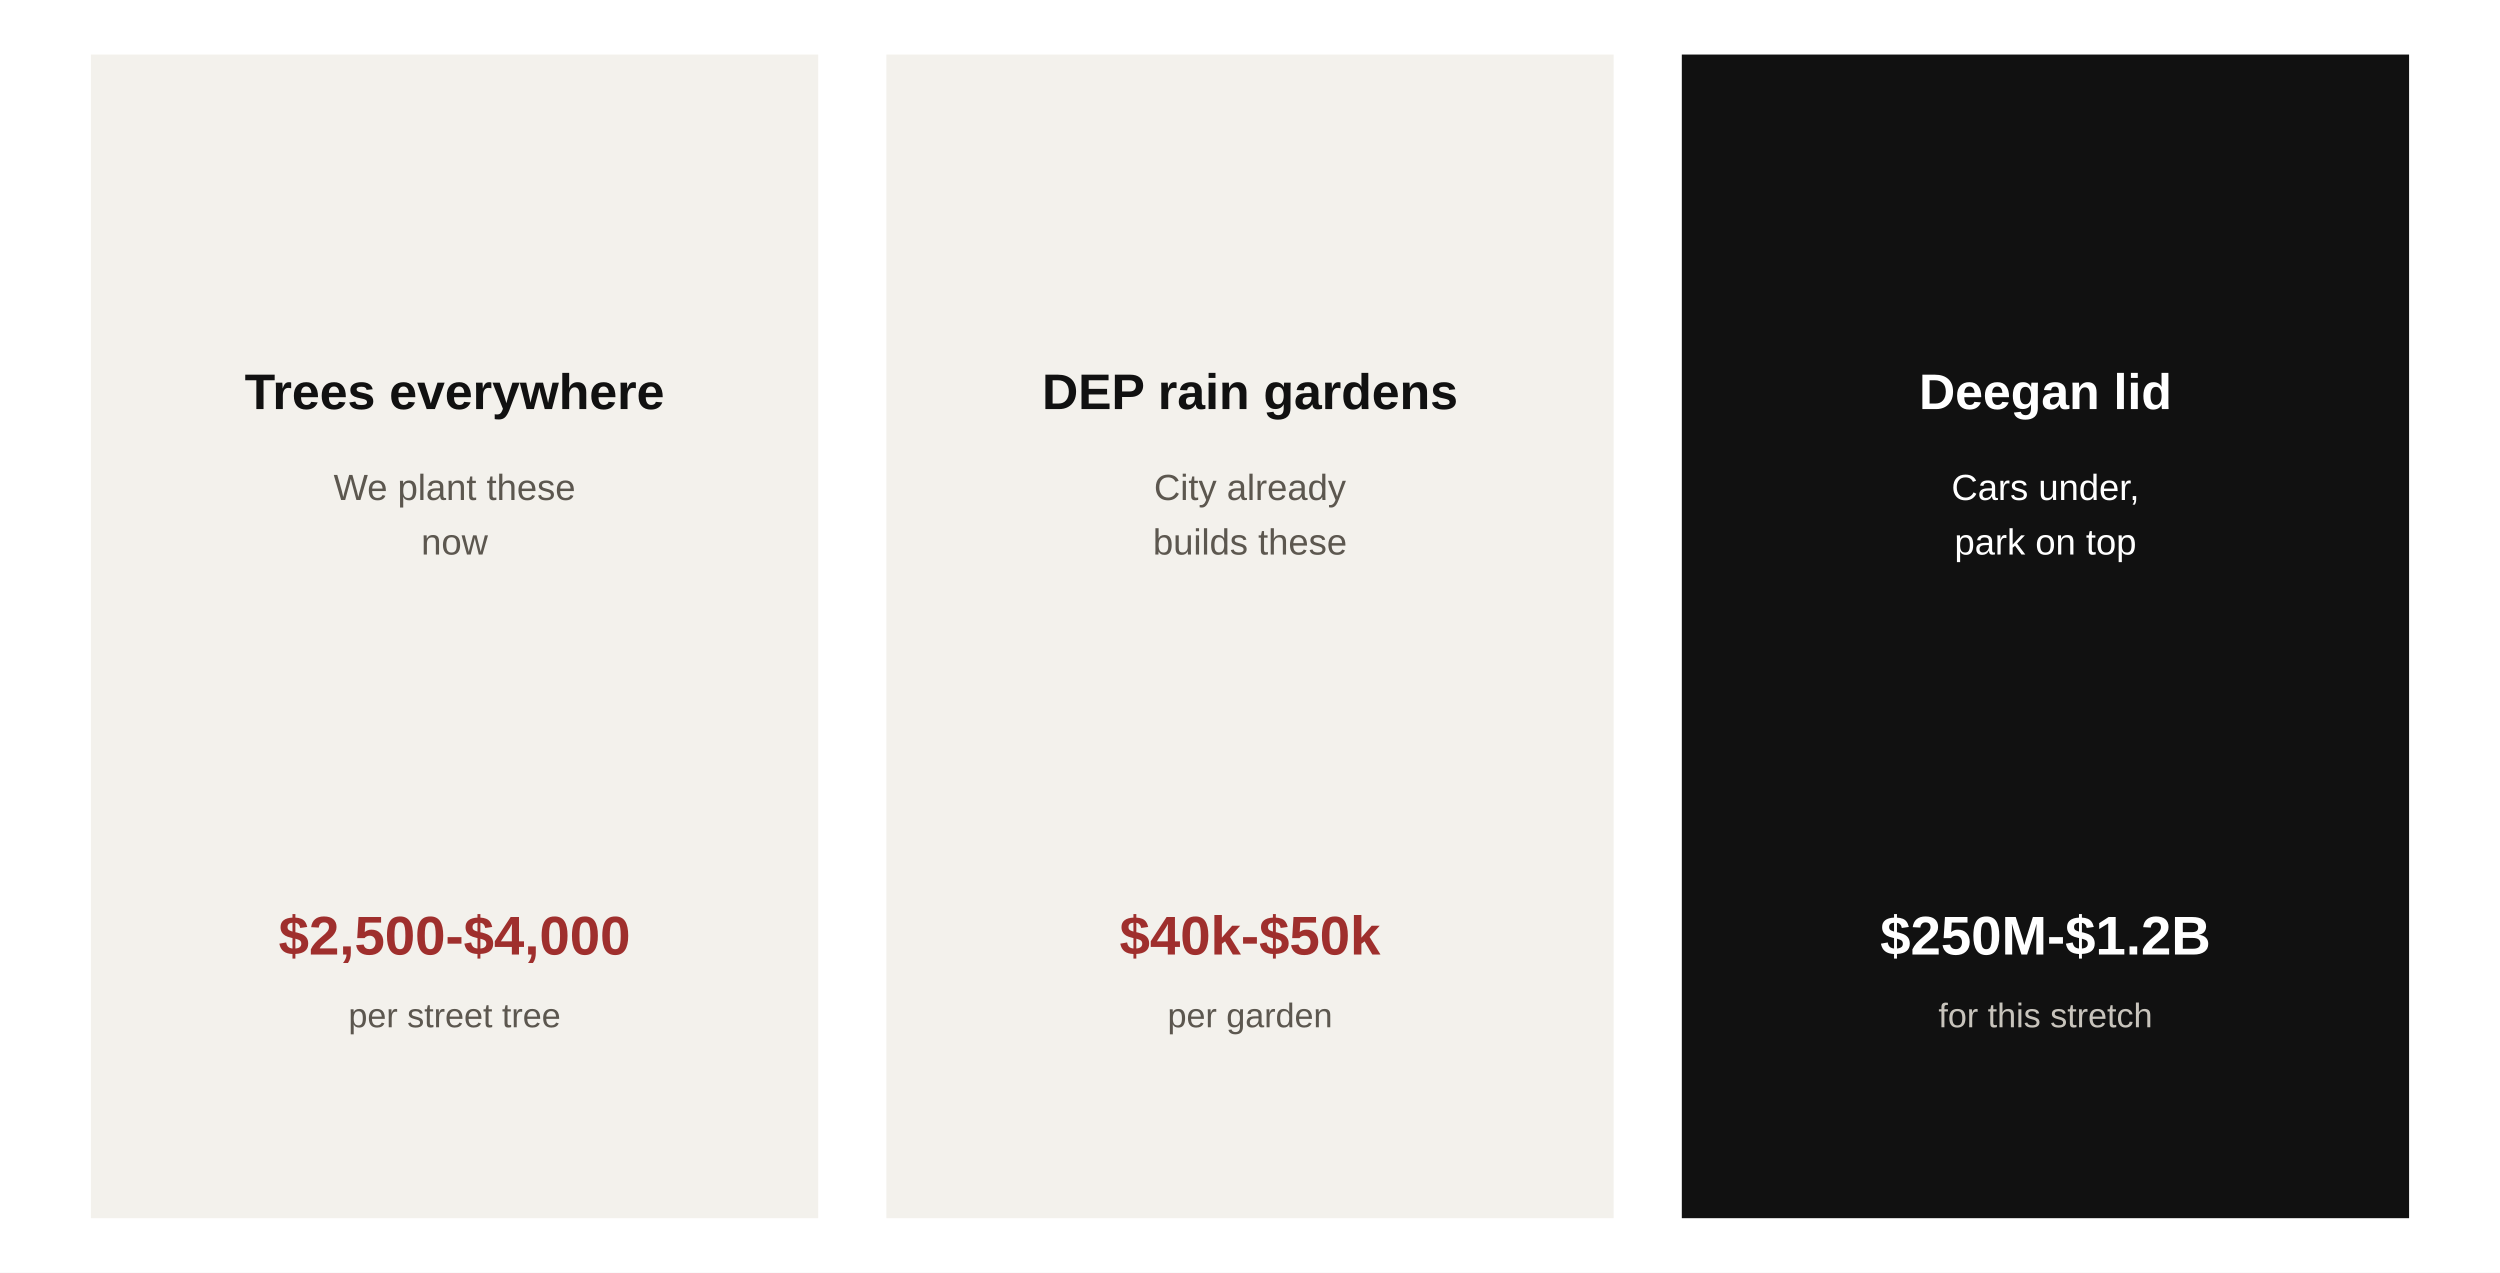
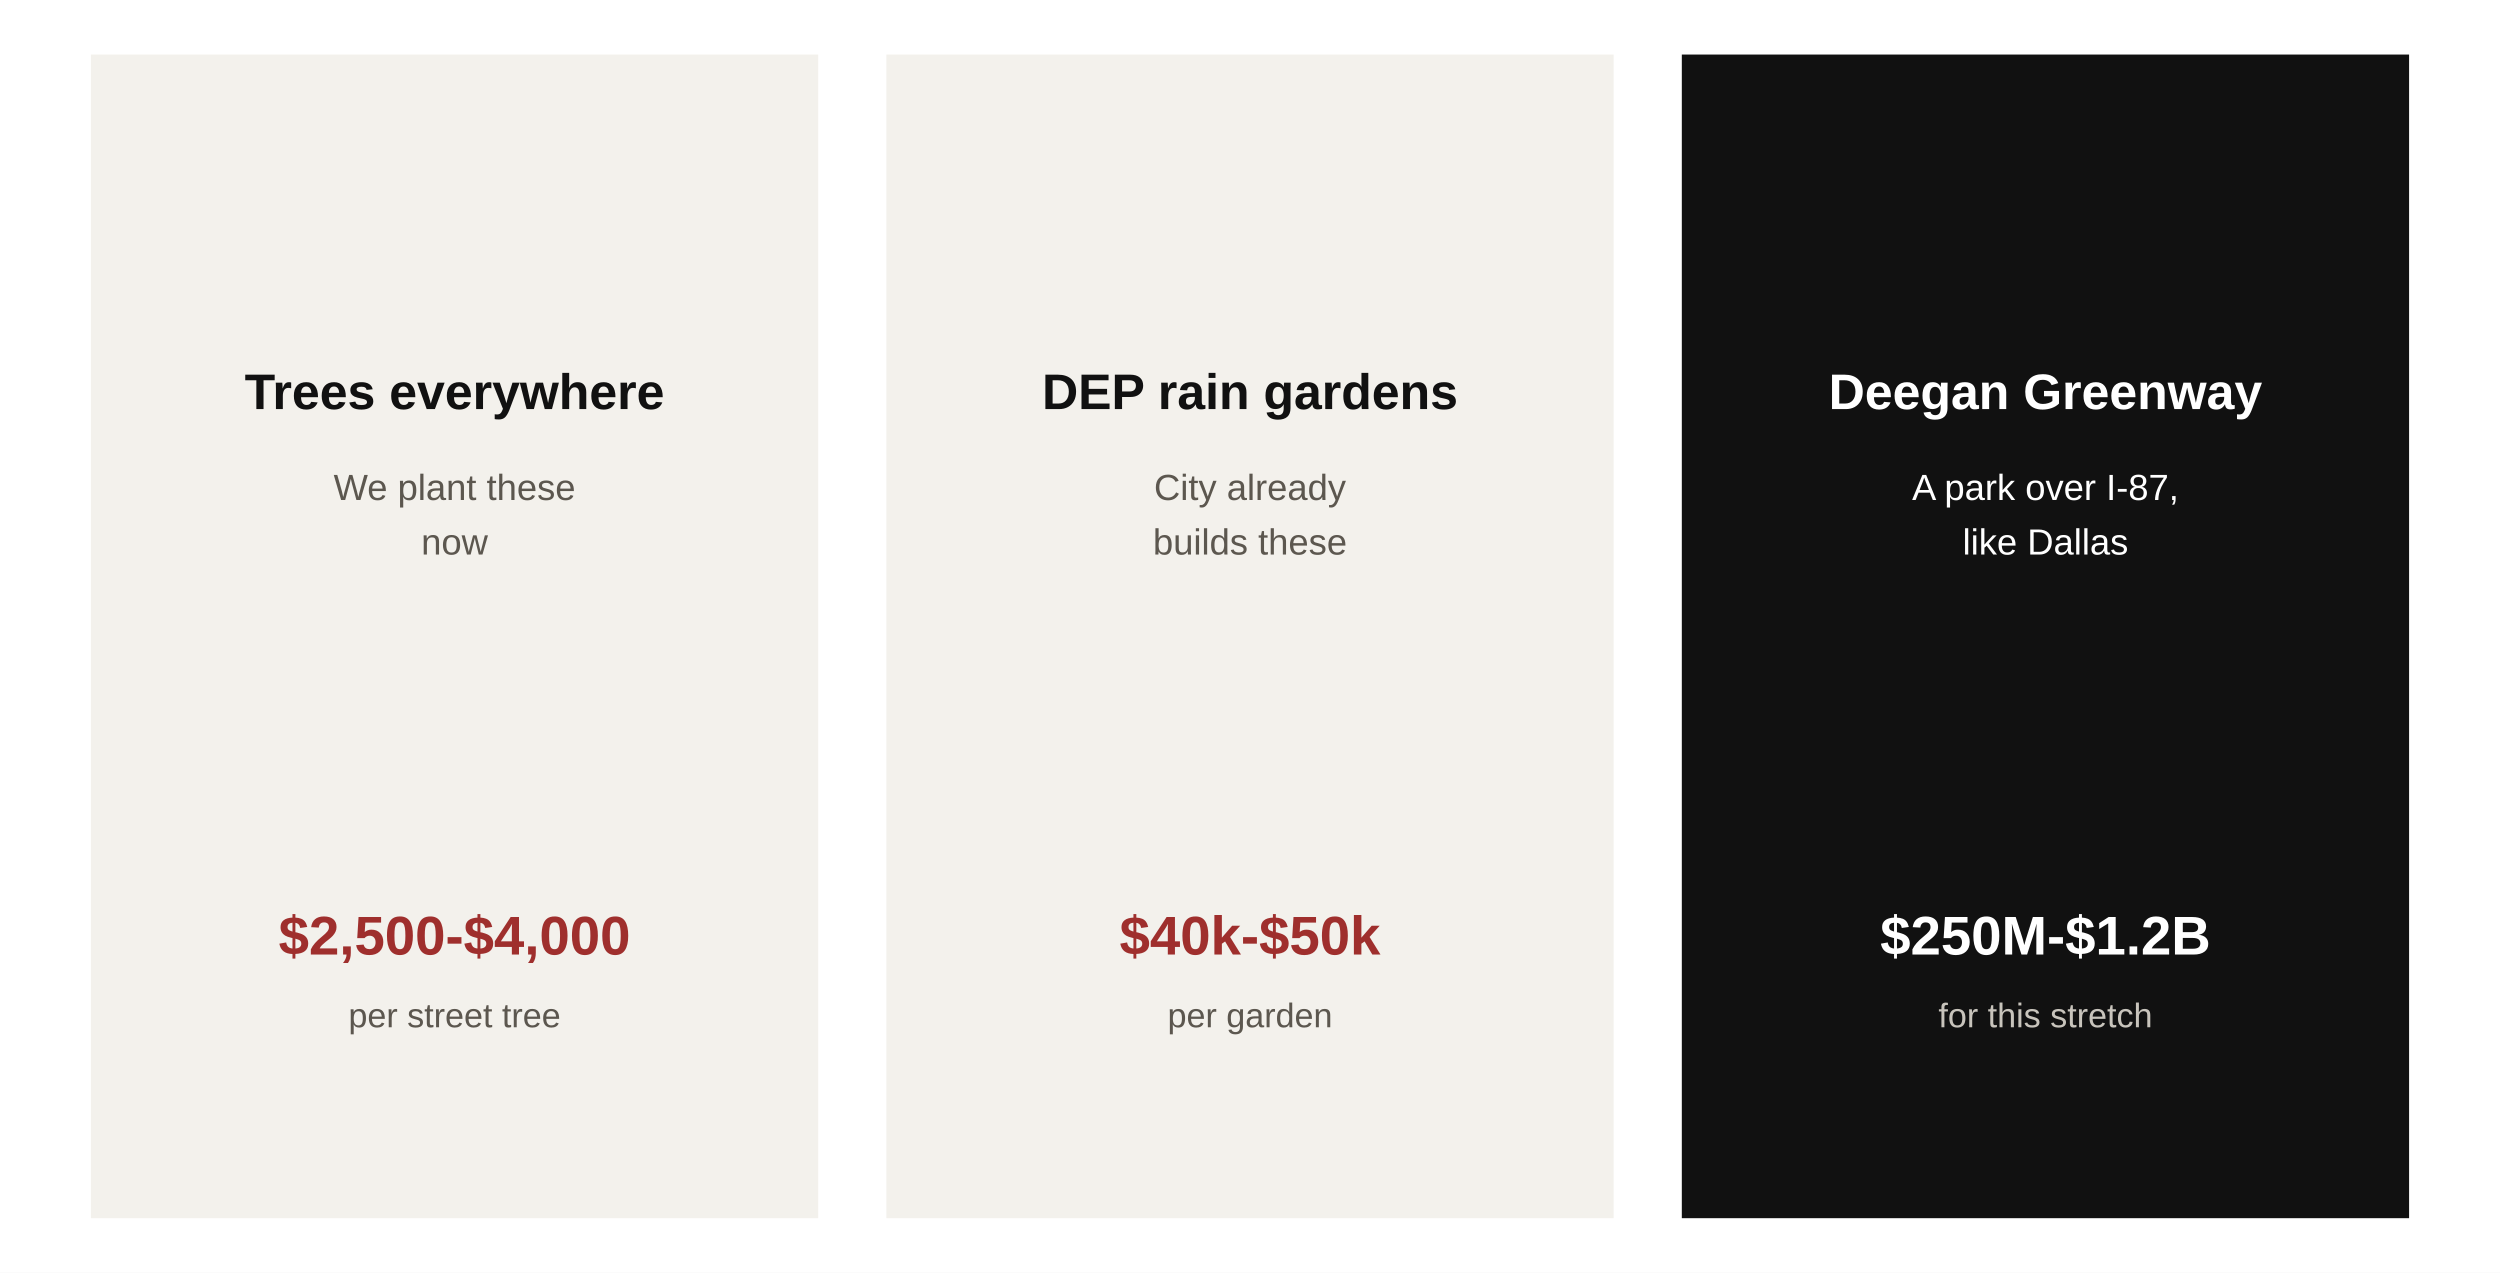
<svg xmlns="http://www.w3.org/2000/svg" style="letter-spacing:normal" width="1100" height="560" viewBox="0 0 1100 560" role="img" aria-labelledby="t d">
  <rect width="1100" height="560" fill="#fff" />
  <rect x="40" y="24" width="320" height="512" fill="#f3f1ec" />
  <text x="200" y="180" text-anchor="middle" font-family="Arial, Helvetica, sans-serif" letter-spacing="normal" font-size="22" font-weight="700" fill="#111">Trees everywhere</text>
  <text x="200" y="220" text-anchor="middle" font-family="Arial, Helvetica, sans-serif" letter-spacing="normal" font-size="16" fill="#5c574f">We plant these</text>
  <text x="200" y="244" text-anchor="middle" font-family="Arial, Helvetica, sans-serif" letter-spacing="normal" font-size="16" fill="#5c574f">now</text>
  <text x="200" y="420" text-anchor="middle" font-family="Arial, Helvetica, sans-serif" letter-spacing="normal" font-size="24" font-weight="700" fill="#9f2f2d">$2,500-$4,000</text>
  <text x="200" y="452" text-anchor="middle" font-family="Arial, Helvetica, sans-serif" letter-spacing="normal" font-size="15" fill="#5c574f">per street tree</text>
  <rect x="390" y="24" width="320" height="512" fill="#f3f1ec" />
  <text x="550" y="180" text-anchor="middle" font-family="Arial, Helvetica, sans-serif" letter-spacing="normal" font-size="22" font-weight="700" fill="#111">DEP rain gardens</text>
  <text x="550" y="220" text-anchor="middle" font-family="Arial, Helvetica, sans-serif" letter-spacing="normal" font-size="16" fill="#5c574f">City already</text>
  <text x="550" y="244" text-anchor="middle" font-family="Arial, Helvetica, sans-serif" letter-spacing="normal" font-size="16" fill="#5c574f">builds these</text>
  <text x="550" y="420" text-anchor="middle" font-family="Arial, Helvetica, sans-serif" letter-spacing="normal" font-size="24" font-weight="700" fill="#9f2f2d">$40k-$50k</text>
  <text x="550" y="452" text-anchor="middle" font-family="Arial, Helvetica, sans-serif" letter-spacing="normal" font-size="15" fill="#5c574f">per garden</text>
  <rect x="740" y="24" width="320" height="512" fill="#111" />
-   <text x="900" y="180" text-anchor="middle" font-family="Arial, Helvetica, sans-serif" letter-spacing="normal" font-size="22" font-weight="700" fill="#fff">Deegan lid</text>
-   <text x="900" y="220" text-anchor="middle" font-family="Arial, Helvetica, sans-serif" letter-spacing="normal" font-size="16" fill="#fff">Cars under,</text>
-   <text x="900" y="244" text-anchor="middle" font-family="Arial, Helvetica, sans-serif" letter-spacing="normal" font-size="16" fill="#fff">park on top</text>
+   <text x="900" y="180" text-anchor="middle" font-family="Arial, Helvetica, sans-serif" letter-spacing="normal" font-size="22" font-weight="700" fill="#fff">Deegan Greenway</text>
+   <text x="900" y="220" text-anchor="middle" font-family="Arial, Helvetica, sans-serif" letter-spacing="normal" font-size="16" fill="#fff">A park over I-87,</text>
+   <text x="900" y="244" text-anchor="middle" font-family="Arial, Helvetica, sans-serif" letter-spacing="normal" font-size="16" fill="#fff">like Dallas</text>
  <text x="900" y="420" text-anchor="middle" font-family="Arial, Helvetica, sans-serif" letter-spacing="normal" font-size="24" font-weight="700" fill="#fff">$250M-$1.2B</text>
  <text x="900" y="452" text-anchor="middle" font-family="Arial, Helvetica, sans-serif" letter-spacing="normal" font-size="15" fill="#c8c4bc">for this stretch</text>
</svg>
